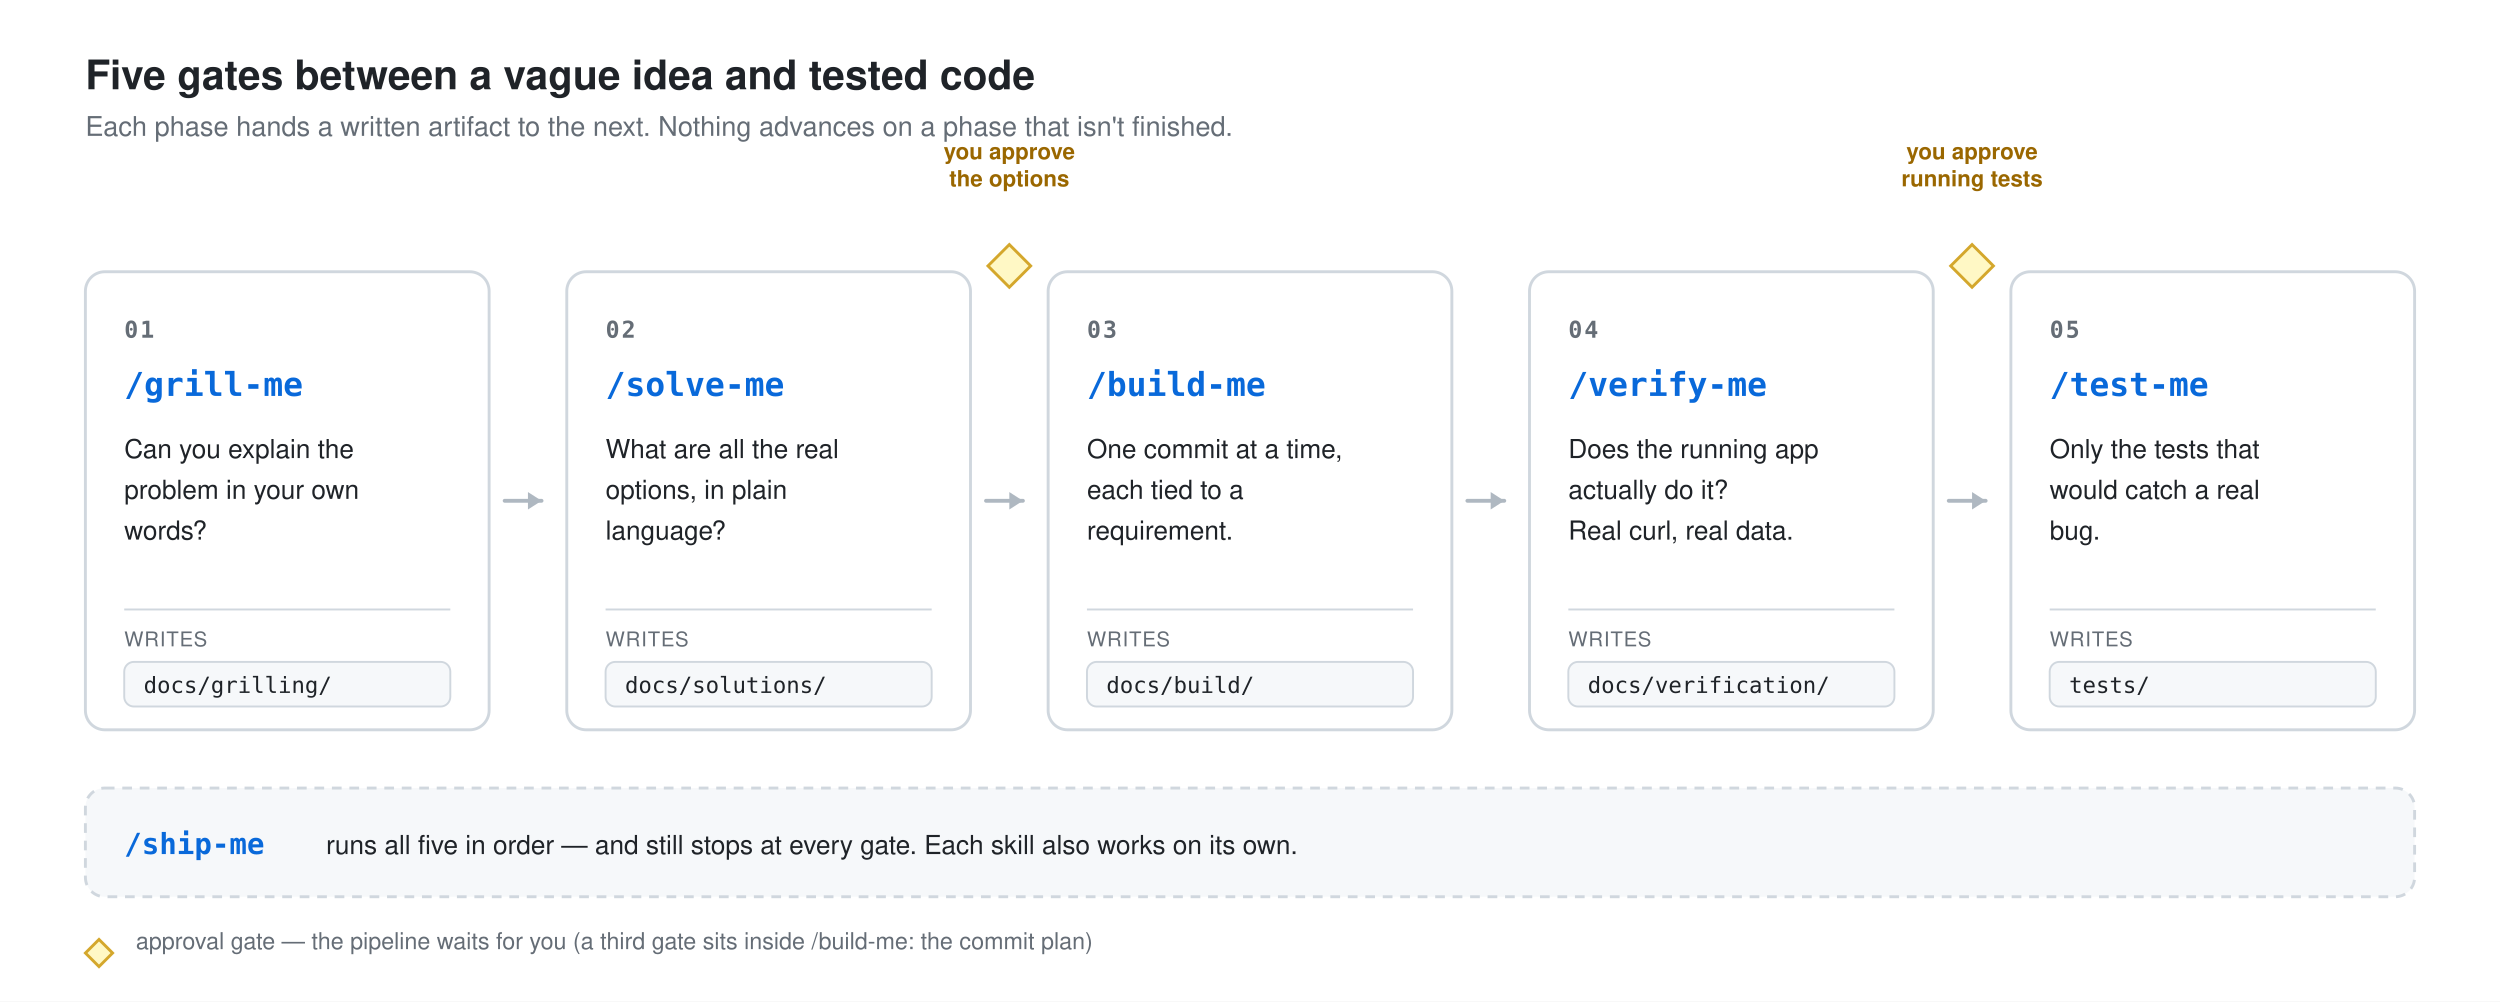
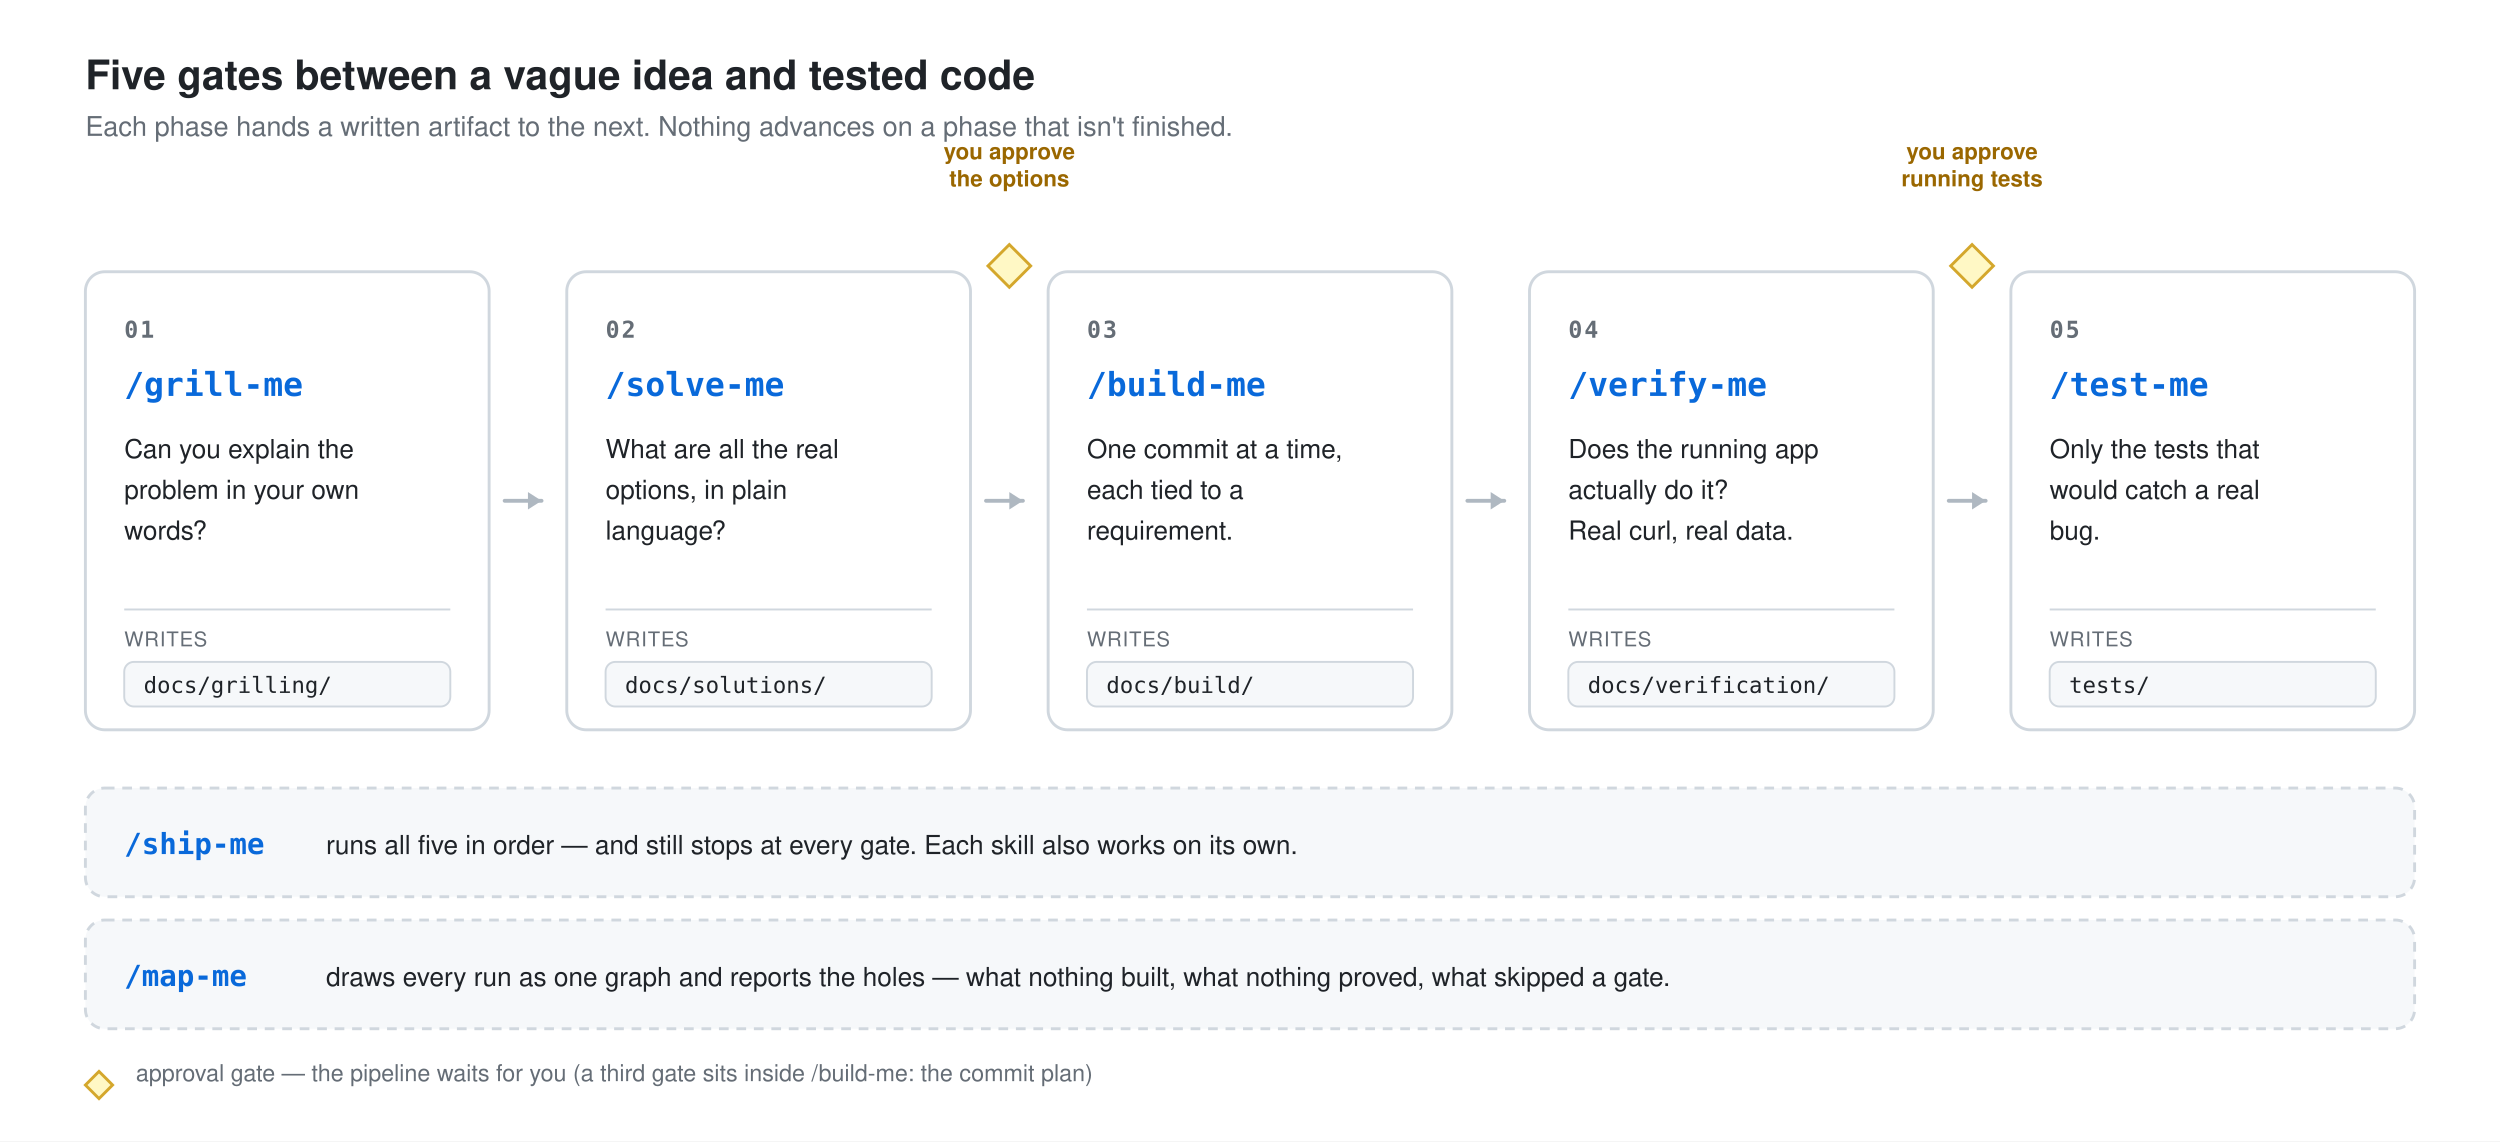
- <svg xmlns="http://www.w3.org/2000/svg" viewBox="0 0 1288 516" width="1288" height="516" font-family="ui-sans-serif,-apple-system,BlinkMacSystemFont,'Segoe UI',Helvetica,Arial,sans-serif" role="img" aria-label="The ship-me pipeline: grill-me, solve-me, build-me, verify-me, test-me, with developer approval gates between them.">
-   <rect width="1288" height="516" fill="#ffffff" />
+ <svg xmlns="http://www.w3.org/2000/svg" viewBox="0 0 1288 588" width="1288" height="588" font-family="ui-sans-serif,-apple-system,BlinkMacSystemFont,'Segoe UI',Helvetica,Arial,sans-serif" role="img" aria-label="The ship-me pipeline: grill-me, solve-me, build-me, verify-me, test-me, with developer approval gates between them, and map-me drawing every run as one graph.">
+   <rect width="1288" height="588" fill="#ffffff" />
  <text x="44" y="46" font-size="21" font-weight="600" fill="#1f2328">Five gates between a vague idea and tested code</text>
  <text x="44" y="70" font-size="14" fill="#656d76">Each phase hands a written artifact to the next. Nothing advances on a phase that isn't finished.</text>
  <rect x="44" y="140" width="208" height="236" rx="10" fill="#ffffff" stroke="#d0d7de" stroke-width="1.5" />
  <text x="64" y="174" font-size="12" font-weight="600" font-family="ui-monospace,SFMono-Regular,'SF Mono',Menlo,Consolas,monospace" fill="#656d76" letter-spacing="1">01</text>
  <text x="64" y="204" font-size="17" font-weight="600" font-family="ui-monospace,SFMono-Regular,'SF Mono',Menlo,Consolas,monospace" fill="#0969da">/grill-me</text>
  <text x="64" y="236" font-size="13.5" fill="#1f2328">Can you explain the</text>
  <text x="64" y="257" font-size="13.5" fill="#1f2328">problem in your own</text>
  <text x="64" y="278" font-size="13.5" fill="#1f2328">words?</text>
  <line x1="64" y1="314" x2="232" y2="314" stroke="#d0d7de" stroke-width="1" />
  <text x="64" y="333" font-size="10.5" fill="#656d76" letter-spacing="0.6">WRITES</text>
  <rect x="64" y="341" width="168" height="23" rx="5" fill="#f6f8fa" stroke="#d0d7de" stroke-width="1" />
  <text x="74" y="357" font-size="11.5" font-family="ui-monospace,SFMono-Regular,'SF Mono',Menlo,Consolas,monospace" fill="#1f2328">docs/grilling/</text>
  <line x1="260" y1="258.0" x2="279" y2="258.0" stroke="#afb8c1" stroke-width="2" stroke-linecap="round" />
  <path d="M 279 258.0 l -7 -4.5 v 9 z" fill="#afb8c1" />
  <rect x="292" y="140" width="208" height="236" rx="10" fill="#ffffff" stroke="#d0d7de" stroke-width="1.5" />
  <text x="312" y="174" font-size="12" font-weight="600" font-family="ui-monospace,SFMono-Regular,'SF Mono',Menlo,Consolas,monospace" fill="#656d76" letter-spacing="1">02</text>
  <text x="312" y="204" font-size="17" font-weight="600" font-family="ui-monospace,SFMono-Regular,'SF Mono',Menlo,Consolas,monospace" fill="#0969da">/solve-me</text>
  <text x="312" y="236" font-size="13.5" fill="#1f2328">What are all the real</text>
  <text x="312" y="257" font-size="13.5" fill="#1f2328">options, in plain</text>
  <text x="312" y="278" font-size="13.5" fill="#1f2328">language?</text>
  <line x1="312" y1="314" x2="480" y2="314" stroke="#d0d7de" stroke-width="1" />
  <text x="312" y="333" font-size="10.5" fill="#656d76" letter-spacing="0.6">WRITES</text>
  <rect x="312" y="341" width="168" height="23" rx="5" fill="#f6f8fa" stroke="#d0d7de" stroke-width="1" />
  <text x="322" y="357" font-size="11.5" font-family="ui-monospace,SFMono-Regular,'SF Mono',Menlo,Consolas,monospace" fill="#1f2328">docs/solutions/</text>
  <line x1="508" y1="258.0" x2="527" y2="258.0" stroke="#afb8c1" stroke-width="2" stroke-linecap="round" />
  <path d="M 527 258.0 l -7 -4.5 v 9 z" fill="#afb8c1" />
  <rect x="540" y="140" width="208" height="236" rx="10" fill="#ffffff" stroke="#d0d7de" stroke-width="1.5" />
  <text x="560" y="174" font-size="12" font-weight="600" font-family="ui-monospace,SFMono-Regular,'SF Mono',Menlo,Consolas,monospace" fill="#656d76" letter-spacing="1">03</text>
  <text x="560" y="204" font-size="17" font-weight="600" font-family="ui-monospace,SFMono-Regular,'SF Mono',Menlo,Consolas,monospace" fill="#0969da">/build-me</text>
  <text x="560" y="236" font-size="13.5" fill="#1f2328">One commit at a time,</text>
  <text x="560" y="257" font-size="13.5" fill="#1f2328">each tied to a</text>
  <text x="560" y="278" font-size="13.5" fill="#1f2328">requirement.</text>
  <line x1="560" y1="314" x2="728" y2="314" stroke="#d0d7de" stroke-width="1" />
  <text x="560" y="333" font-size="10.5" fill="#656d76" letter-spacing="0.6">WRITES</text>
  <rect x="560" y="341" width="168" height="23" rx="5" fill="#f6f8fa" stroke="#d0d7de" stroke-width="1" />
  <text x="570" y="357" font-size="11.5" font-family="ui-monospace,SFMono-Regular,'SF Mono',Menlo,Consolas,monospace" fill="#1f2328">docs/build/</text>
  <line x1="756" y1="258.0" x2="775" y2="258.0" stroke="#afb8c1" stroke-width="2" stroke-linecap="round" />
  <path d="M 775 258.0 l -7 -4.5 v 9 z" fill="#afb8c1" />
  <rect x="788" y="140" width="208" height="236" rx="10" fill="#ffffff" stroke="#d0d7de" stroke-width="1.5" />
  <text x="808" y="174" font-size="12" font-weight="600" font-family="ui-monospace,SFMono-Regular,'SF Mono',Menlo,Consolas,monospace" fill="#656d76" letter-spacing="1">04</text>
  <text x="808" y="204" font-size="17" font-weight="600" font-family="ui-monospace,SFMono-Regular,'SF Mono',Menlo,Consolas,monospace" fill="#0969da">/verify-me</text>
  <text x="808" y="236" font-size="13.5" fill="#1f2328">Does the running app</text>
  <text x="808" y="257" font-size="13.5" fill="#1f2328">actually do it?</text>
  <text x="808" y="278" font-size="13.5" fill="#1f2328">Real curl, real data.</text>
  <line x1="808" y1="314" x2="976" y2="314" stroke="#d0d7de" stroke-width="1" />
  <text x="808" y="333" font-size="10.5" fill="#656d76" letter-spacing="0.6">WRITES</text>
  <rect x="808" y="341" width="168" height="23" rx="5" fill="#f6f8fa" stroke="#d0d7de" stroke-width="1" />
  <text x="818" y="357" font-size="11.5" font-family="ui-monospace,SFMono-Regular,'SF Mono',Menlo,Consolas,monospace" fill="#1f2328">docs/verification/</text>
  <line x1="1004" y1="258.0" x2="1023" y2="258.0" stroke="#afb8c1" stroke-width="2" stroke-linecap="round" />
  <path d="M 1023 258.0 l -7 -4.5 v 9 z" fill="#afb8c1" />
  <rect x="1036" y="140" width="208" height="236" rx="10" fill="#ffffff" stroke="#d0d7de" stroke-width="1.5" />
  <text x="1056" y="174" font-size="12" font-weight="600" font-family="ui-monospace,SFMono-Regular,'SF Mono',Menlo,Consolas,monospace" fill="#656d76" letter-spacing="1">05</text>
  <text x="1056" y="204" font-size="17" font-weight="600" font-family="ui-monospace,SFMono-Regular,'SF Mono',Menlo,Consolas,monospace" fill="#0969da">/test-me</text>
  <text x="1056" y="236" font-size="13.5" fill="#1f2328">Only the tests that</text>
  <text x="1056" y="257" font-size="13.5" fill="#1f2328">would catch a real</text>
  <text x="1056" y="278" font-size="13.5" fill="#1f2328">bug.</text>
  <line x1="1056" y1="314" x2="1224" y2="314" stroke="#d0d7de" stroke-width="1" />
  <text x="1056" y="333" font-size="10.5" fill="#656d76" letter-spacing="0.6">WRITES</text>
  <rect x="1056" y="341" width="168" height="23" rx="5" fill="#f6f8fa" stroke="#d0d7de" stroke-width="1" />
  <text x="1066" y="357" font-size="11.5" font-family="ui-monospace,SFMono-Regular,'SF Mono',Menlo,Consolas,monospace" fill="#1f2328">tests/</text>
  <path d="M 520.0 126 l 11 11 l -11 11 l -11 -11 z" fill="#fff8c5" stroke="#d4a72c" stroke-width="1.5" />
  <text x="520.0" y="82" font-size="11.5" font-weight="600" fill="#9a6700" text-anchor="middle">you approve</text>
  <text x="520.0" y="96" font-size="11.5" font-weight="600" fill="#9a6700" text-anchor="middle">the options</text>
  <path d="M 1016.0 126 l 11 11 l -11 11 l -11 -11 z" fill="#fff8c5" stroke="#d4a72c" stroke-width="1.5" />
  <text x="1016.0" y="82" font-size="11.5" font-weight="600" fill="#9a6700" text-anchor="middle">you approve</text>
  <text x="1016.0" y="96" font-size="11.5" font-weight="600" fill="#9a6700" text-anchor="middle">running tests</text>
  <rect x="44" y="406" width="1200" height="56" rx="10" fill="#f6f8fa" stroke="#d0d7de" stroke-width="1.5" stroke-dasharray="5 4" />
  <text x="64" y="440" font-size="15" font-weight="600" font-family="ui-monospace,SFMono-Regular,'SF Mono',Menlo,Consolas,monospace" fill="#0969da">/ship-me</text>
  <text x="168" y="440" font-size="13.5" fill="#1f2328">runs all five in order — and still stops at every gate. Each skill also works on its own.</text>
-   <path d="M 51 484 l 7 7 l -7 7 l -7 -7 z" fill="#fff8c5" stroke="#d4a72c" stroke-width="1.5" />
-   <text x="70" y="489" font-size="12" fill="#656d76">approval gate — the pipeline waits for you (a third gate sits inside /build-me: the commit plan)</text>
+   <rect x="44" y="474" width="1200" height="56" rx="10" fill="#f6f8fa" stroke="#d0d7de" stroke-width="1.5" stroke-dasharray="5 4" />
+   <text x="64" y="508" font-size="15" font-weight="600" font-family="ui-monospace,SFMono-Regular,'SF Mono',Menlo,Consolas,monospace" fill="#0969da">/map-me</text>
+   <text x="168" y="508" font-size="13.5" fill="#1f2328">draws every run as one graph and reports the holes — what nothing built, what nothing proved, what skipped a gate.</text>
+   <path d="M 51 552 l 7 7 l -7 7 l -7 -7 z" fill="#fff8c5" stroke="#d4a72c" stroke-width="1.5" />
+   <text x="70" y="557" font-size="12" fill="#656d76">approval gate — the pipeline waits for you (a third gate sits inside /build-me: the commit plan)</text>
</svg>
